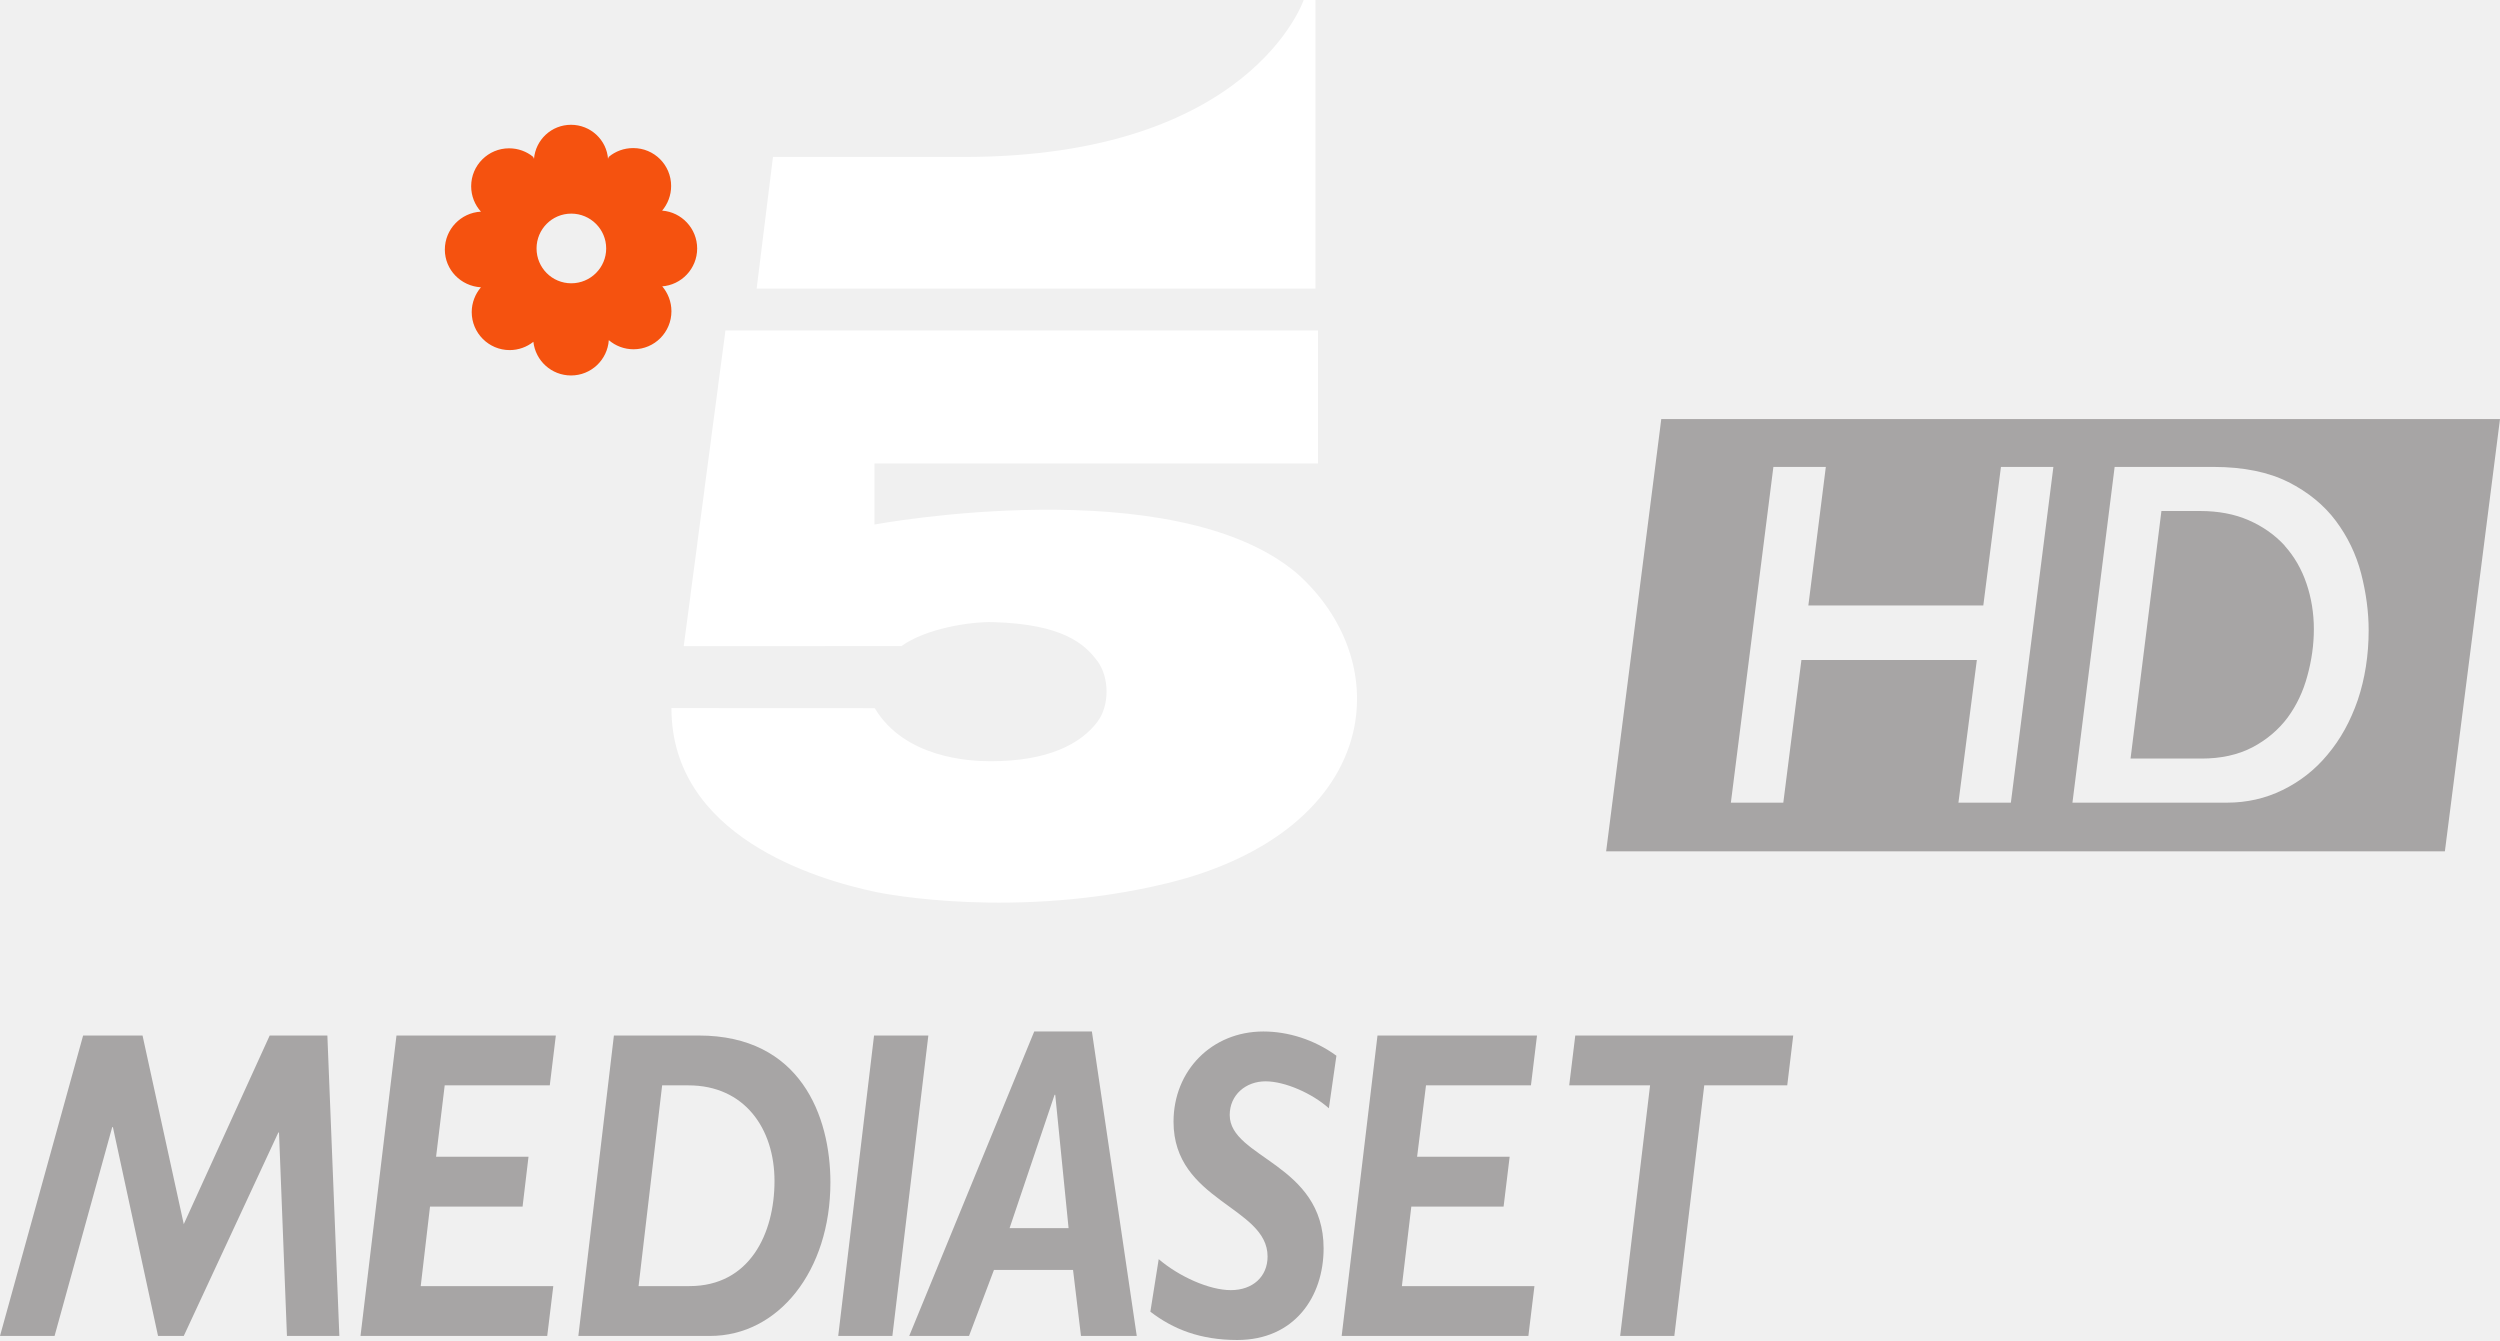
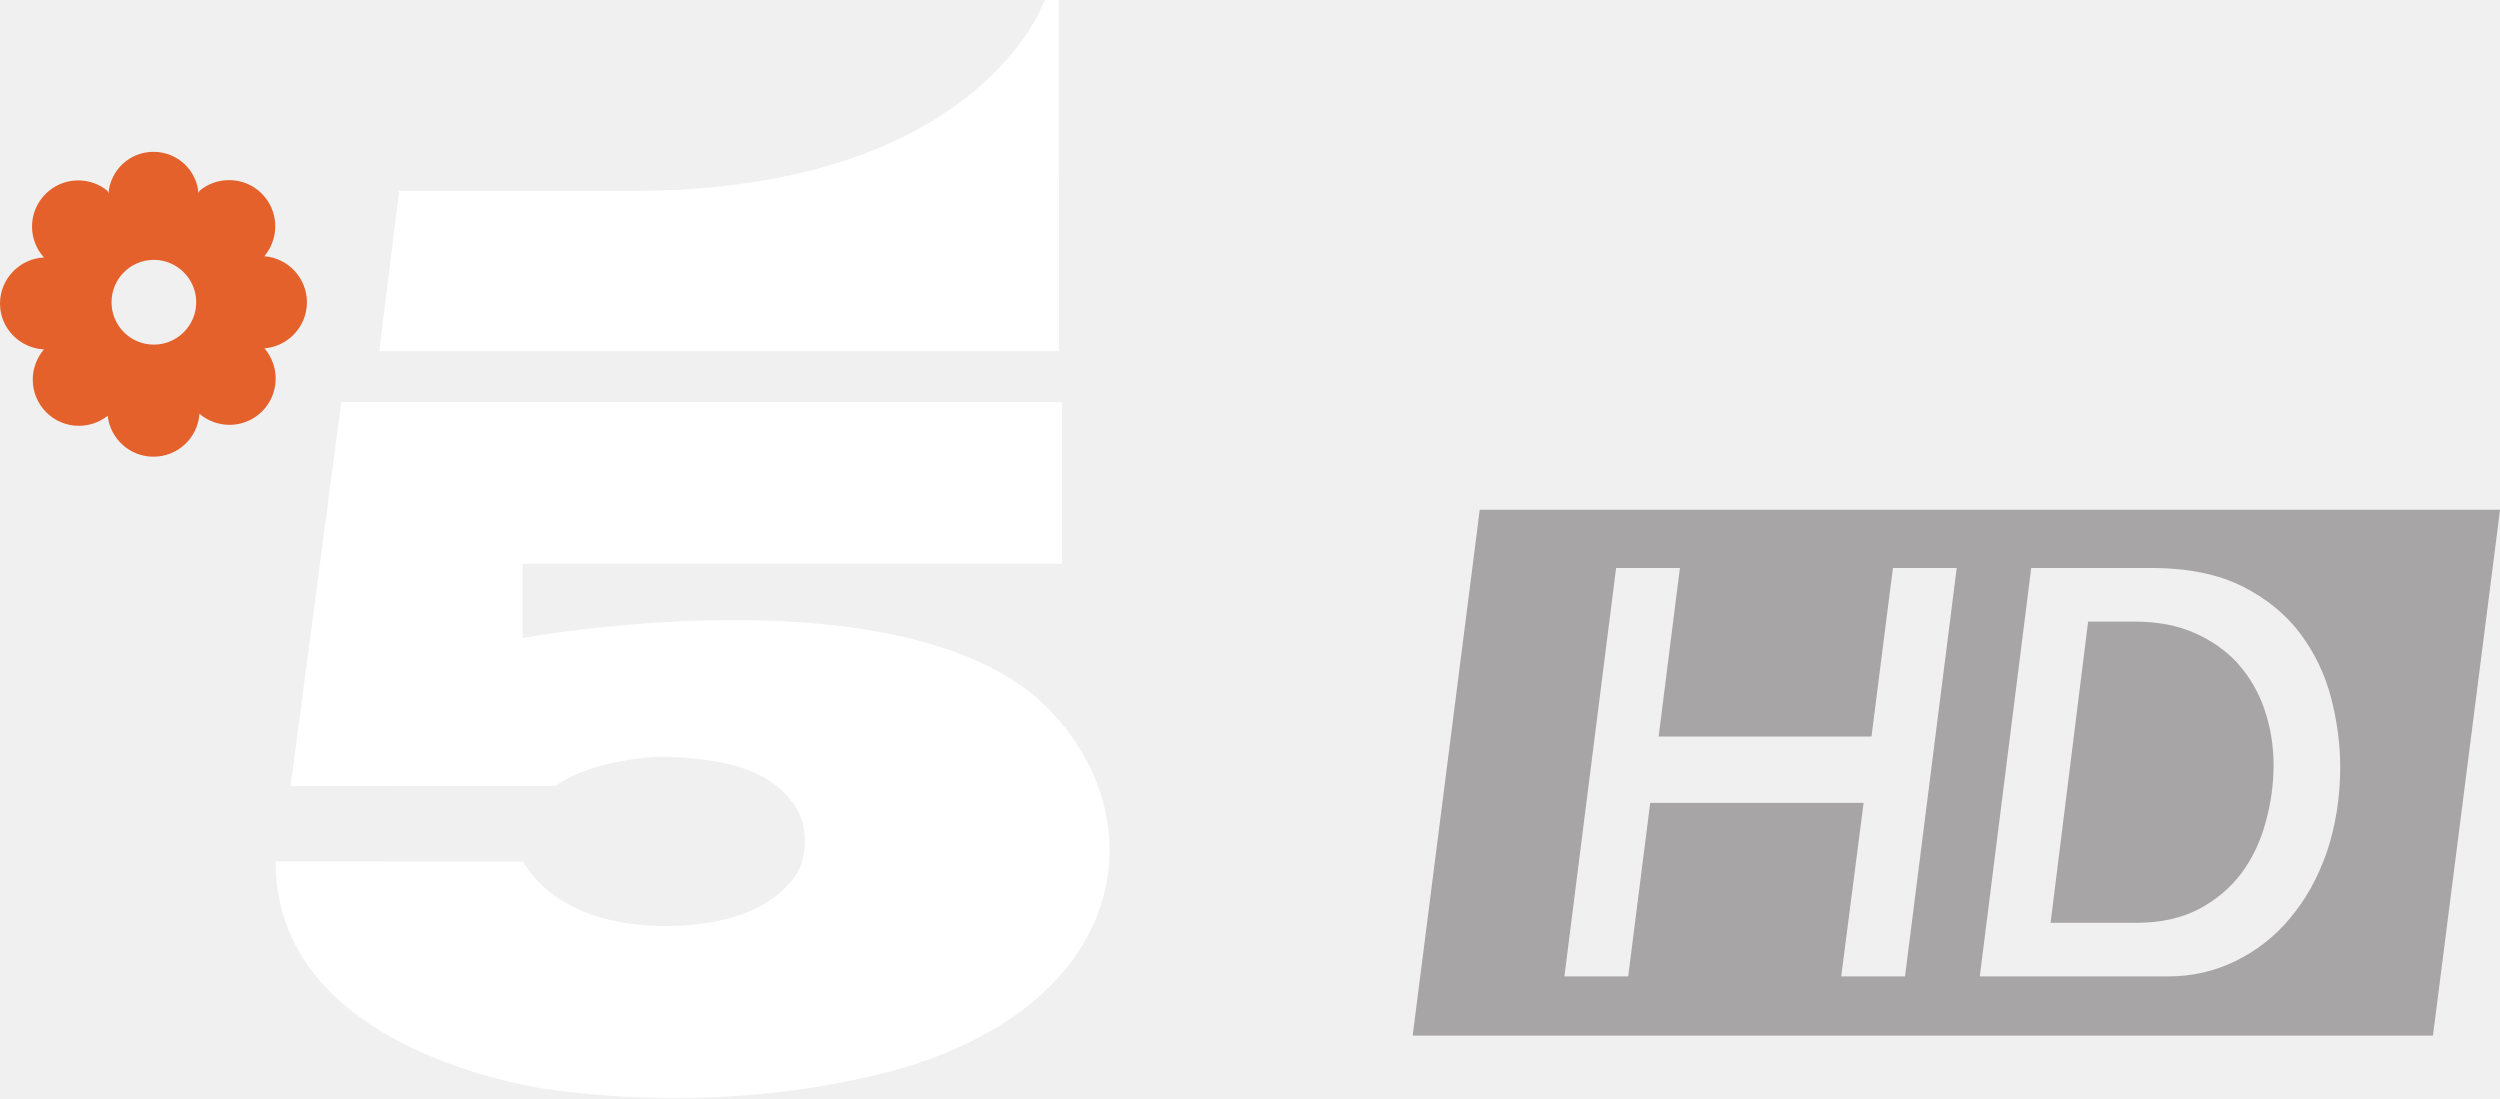
- <svg xmlns="http://www.w3.org/2000/svg" height="321.6" width="600" version="1.1" viewBox="0 0 158.75 85.088">
-   <g stroke-width=".855" fill="#a7a5a5" transform="translate(0 -.00058581)">
-     <path d="m21.549 84.832h-3.328l-0.504-12.917h-0.043l-6.005 12.917h-1.634l-2.866-13.26h-0.043l-3.661 13.26h-3.465l5.278-19.077h3.773l2.618 11.977 5.457-11.977h3.662z" />
-     <path d="m34.911 68.92h-6.672l-0.548 4.534h5.869l-0.377 3.166h-5.877l-0.59 5.047h8.418l-0.385 3.165h-11.857l2.284-19.077h10.12z" />
-     <path d="m44.373 65.755c6.467 0 8.358 5.133 8.358 9.325 0 5.646-3.319 9.752-7.64 9.752h-8.366l2.258-19.077zm-3.824 15.912h3.234c3.824 0 5.398-3.337 5.398-6.673s-1.908-6.074-5.467-6.074h-1.668l-1.497 12.747" />
-     <path d="m56.666 84.832h-3.439l2.275-19.077h3.448z" />
-     <path d="m72.184 84.832h-3.542l-0.504-4.192h-5.022l-1.583 4.192h-3.798l7.939-19.333h3.661zm-8.076-6.844h3.747l-0.847-8.469h-0.042z" />
-     <path d="m84.383 70.375c-1.052-0.941-2.78-1.711-4.021-1.711-1.249 0-2.275 0.855-2.275 2.138 0 2.738 5.962 3.08 5.962 8.469 0 3.08-1.856 5.818-5.483 5.818-2.353 0-4.072-0.685-5.518-1.797l0.53-3.336c1.301 1.112 3.217 1.967 4.577 1.967 1.395 0 2.336-0.855 2.336-2.138 0-3.165-5.972-3.508-5.972-8.555 0-3.251 2.43-5.731 5.706-5.731 1.566 0 3.234 0.513 4.637 1.539z" />
-     <path d="m97.215 68.92h-6.664l-0.565 4.534h5.877l-0.385 3.166h-5.86l-0.598 5.047h8.417l-0.385 3.165h-11.856l2.275-19.077h10.129z" />
-     <path d="m113.49 68.92h-5.27l-1.9 15.912h-3.44l1.9-15.912h-5.136l0.386-3.165h13.84z" />
+ <svg xmlns="http://www.w3.org/2000/svg" height="263.53" width="600" version="1.1" viewBox="0 0 158.75 69.724">
+   <path style="font-variant-ligatures:normal;shape-padding:0;color-rendering:auto;font-variant-alternates:normal;text-decoration-color:#000000;color:#000000;font-variant-numeric:normal;mix-blend-mode:normal;image-rendering:auto;text-indent:0;solid-color:#000000;font-variant-position:normal;text-decoration-line:none;font-feature-settings:normal;font-variant-caps:normal;isolation:auto;white-space:normal;shape-rendering:auto;text-transform:none;text-decoration-style:solid" d="m93.962 32.368-0.109 0.876-4.148 32.516h64.788l4.26-33.392zm8.661 3.698h4.051l-1.35 10.705h13.515l1.362-10.705h4.051l-3.284 25.935h-4.051l1.423-11.021h-13.551l-1.399 11.021h-4.051zm26.36 0h7.615c2.36 0 4.306 0.414 5.79 1.168h0.012c1.533 0.779 2.761 1.788 3.662 2.993 0.912 1.216 1.569 2.579 1.958 4.063 0.389 1.508 0.584 2.993 0.584 4.391 0 1.946-0.292 3.759-0.839 5.389-0.572 1.654-1.35 3.053-2.336 4.221-0.973 1.18-2.153 2.092-3.479 2.737-1.314 0.645-2.749 0.973-4.294 0.973h-11.94zm3.613 3.406-0.109 0.876-2.275 18.247h5.486c1.472 0 2.81-0.28 3.941-0.876 1.083-0.572 2.007-1.35 2.713-2.299 0.693-0.949 1.204-2.031 1.521-3.224 0.328-1.192 0.499-2.396 0.499-3.601 0-1.229-0.195-2.421-0.572-3.528-0.377-1.107-0.937-2.08-1.679-2.907v-0.012c-0.754-0.827-1.691-1.484-2.773-1.958-1.107-0.487-2.372-0.718-3.759-0.718z" stroke-width="1.216" fill="#a7a5a5" />
+   <g stroke-width=".444" fill-rule="evenodd">
+     <path d="m67.244-0.001h-0.908s-4.074 12.126-26.263 12.126h-14.727l-1.263 10.171h43.162z" fill="#fff" />
+     <path d="m65.86 44.324c-9.525-8.118-32.673-3.807-32.673-3.807v-4.716h34.253v-10.271h-45.768l-3.217 24.38 16.816-0.005c1.853-1.35 5.306-1.899 7.087-1.847 5.393 0.154 7.076 1.693 8.057 3.017 0.898 1.211 0.965 3.377 0 4.67-1.283 1.714-3.813 3.058-8.246 3.058-1.688 0-6.656-0.257-8.965-4.1l-15.703-0.005c0 9.868 11.084 13.229 15.887 14.225 0.431 0.087 10.705 2.15 22.435-0.708 7.8-1.899 13.024-6.137 14.333-11.628 1.021-4.331-0.575-8.919-4.295-12.259" fill="#fff" />
+     <path d="m19.49 19.195c0-1.545-1.201-2.812-2.704-2.925 0.426-0.508 0.693-1.175 0.693-1.904 0-1.617-1.303-2.93-2.925-2.93-0.718 0-1.375 0.251-1.888 0.677l-0.062 0.139v0.041c-0.098-1.483-1.339-2.653-2.858-2.653-1.514 0-2.735 1.16-2.858 2.632l-0.061-0.156c-0.508-0.415-1.16-0.662-1.863-0.662-1.611 0-2.93 1.314-2.93 2.93 0 0.759 0.287 1.447 0.759 1.965-1.555 0.077-2.792 1.36-2.792 2.93 0 1.56 1.242 2.822 2.786 2.91-0.436 0.513-0.708 1.19-0.708 1.919 0 1.617 1.314 2.93 2.925 2.93 0.693 0 1.329-0.236 1.832-0.636 0.169 1.457 1.396 2.597 2.91 2.597 1.56 0 2.812-1.206 2.92-2.725 0.513 0.436 1.18 0.703 1.909 0.703 1.627 0 2.93-1.319 2.93-2.935 0-0.739-0.277-1.411-0.713-1.929l-0.046 0.01c1.529-0.098 2.745-1.375 2.745-2.93m-9.725 2.69c-1.488 0-2.684-1.211-2.684-2.689 0-1.483 1.196-2.694 2.684-2.694 1.488 0 2.694 1.211 2.694 2.694 0 1.478-1.206 2.689-2.694 2.689" fill="#e4612b" />
  </g>
-   <path style="font-variant-ligatures:normal;shape-padding:0;color-rendering:auto;font-variant-alternates:normal;text-decoration-color:#000000;color:#000000;font-variant-numeric:normal;mix-blend-mode:normal;image-rendering:auto;block-progression:tb;text-indent:0;solid-color:#000000;font-variant-position:normal;text-decoration-line:none;font-feature-settings:normal;font-variant-caps:normal;isolation:auto;white-space:normal;shape-rendering:auto;text-transform:none;text-decoration-style:solid" stroke-width="1" fill="#a7a5a5" d="m105.49 26.608-0.09 0.72-3.41 26.73h53.26l3.5-27.45zm7.12 3.04h3.33l-1.11 8.8h11.11l1.12-8.8h3.33l-2.7 21.32h-3.33l1.17-9.06h-11.14l-1.15 9.06h-3.33zm21.67 0h6.26c1.94 0 3.54 0.34 4.76 0.96h0.01c1.26 0.64 2.27 1.47 3.01 2.46 0.75 1 1.29 2.12 1.61 3.34 0.32 1.24 0.48 2.46 0.48 3.61 0 1.6-0.24 3.09-0.69 4.43-0.47 1.36-1.11 2.51-1.92 3.47-0.8 0.97-1.77 1.72-2.86 2.25-1.08 0.53-2.26 0.8-3.53 0.8h-9.81zm2.97 2.8-0.09 0.72-1.87 15h4.51c1.21 0 2.31-0.23 3.24-0.72 0.89-0.47 1.65-1.11 2.23-1.89 0.57-0.78 0.99-1.67 1.25-2.65 0.27-0.98 0.41-1.97 0.41-2.96 0-1.01-0.16-1.99-0.47-2.9s-0.77-1.71-1.38-2.39v-0.01c-0.62-0.68-1.39-1.22-2.28-1.61-0.91-0.4-1.95-0.59-3.09-0.59z" />
-   <path fill="#fff" d="m83.531-0.001h-0.748s-3.349 9.967-21.588 9.967h-12.111l-1.037 8.361h35.484z" />
-   <path fill="#fff" d="m82.392 36.437c-7.828-6.675-26.862-3.131-26.862-3.131v-3.878h28.161v-8.443h-37.626l-2.647 20.044 13.826-0.004c1.524-1.11 4.362-1.562 5.825-1.521 4.434 0.127 5.819 1.394 6.623 2.482 0.739 0.994 0.793 2.773 0 3.839-1.054 1.409-3.134 2.512-6.778 2.512-1.389 0-5.471-0.209-7.368-3.369l-12.91-0.006c-0.001 8.112 9.113 10.877 13.059 11.695 0.355 0.073 8.799 1.77 18.447-0.58 6.41-1.564 10.705-5.049 11.781-9.562 0.841-3.558-0.474-7.331-3.531-10.078" />
-   <path fill="#f5520f" d="m44.27 15.778c0-1.268-0.986-2.313-2.224-2.404 0.351-0.418 0.571-0.965 0.571-1.566 0-1.329-1.07-2.406-2.407-2.406-0.591 0-1.131 0.205-1.551 0.556l-0.048 0.114v0.031c-0.083-1.217-1.105-2.18-2.352-2.18-1.243 0-2.25 0.954-2.35 2.163l-0.052-0.126c-0.417-0.342-0.95-0.543-1.532-0.543-1.324 0-2.406 1.077-2.406 2.408 0 0.624 0.237 1.19 0.621 1.614-1.277 0.065-2.293 1.122-2.293 2.409 0 1.285 1.02 2.323 2.293 2.394-0.361 0.422-0.586 0.979-0.586 1.576 0 1.33 1.083 2.412 2.407 2.412 0.57 0 1.093-0.197 1.508-0.527 0.134 1.201 1.147 2.138 2.39 2.138 1.28 0 2.314-0.992 2.4-2.243 0.423 0.361 0.971 0.58 1.571 0.58 1.334 0 2.406-1.084 2.406-2.413 0-0.609-0.225-1.159-0.584-1.585l-0.037 0.005c1.255-0.077 2.255-1.128 2.255-2.407m-7.994 2.21c-1.226 0-2.205-0.993-2.205-2.212s0.979-2.212 2.205-2.212c1.225 0 2.217 0.993 2.217 2.212s-0.992 2.212-2.217 2.212" />
</svg>
